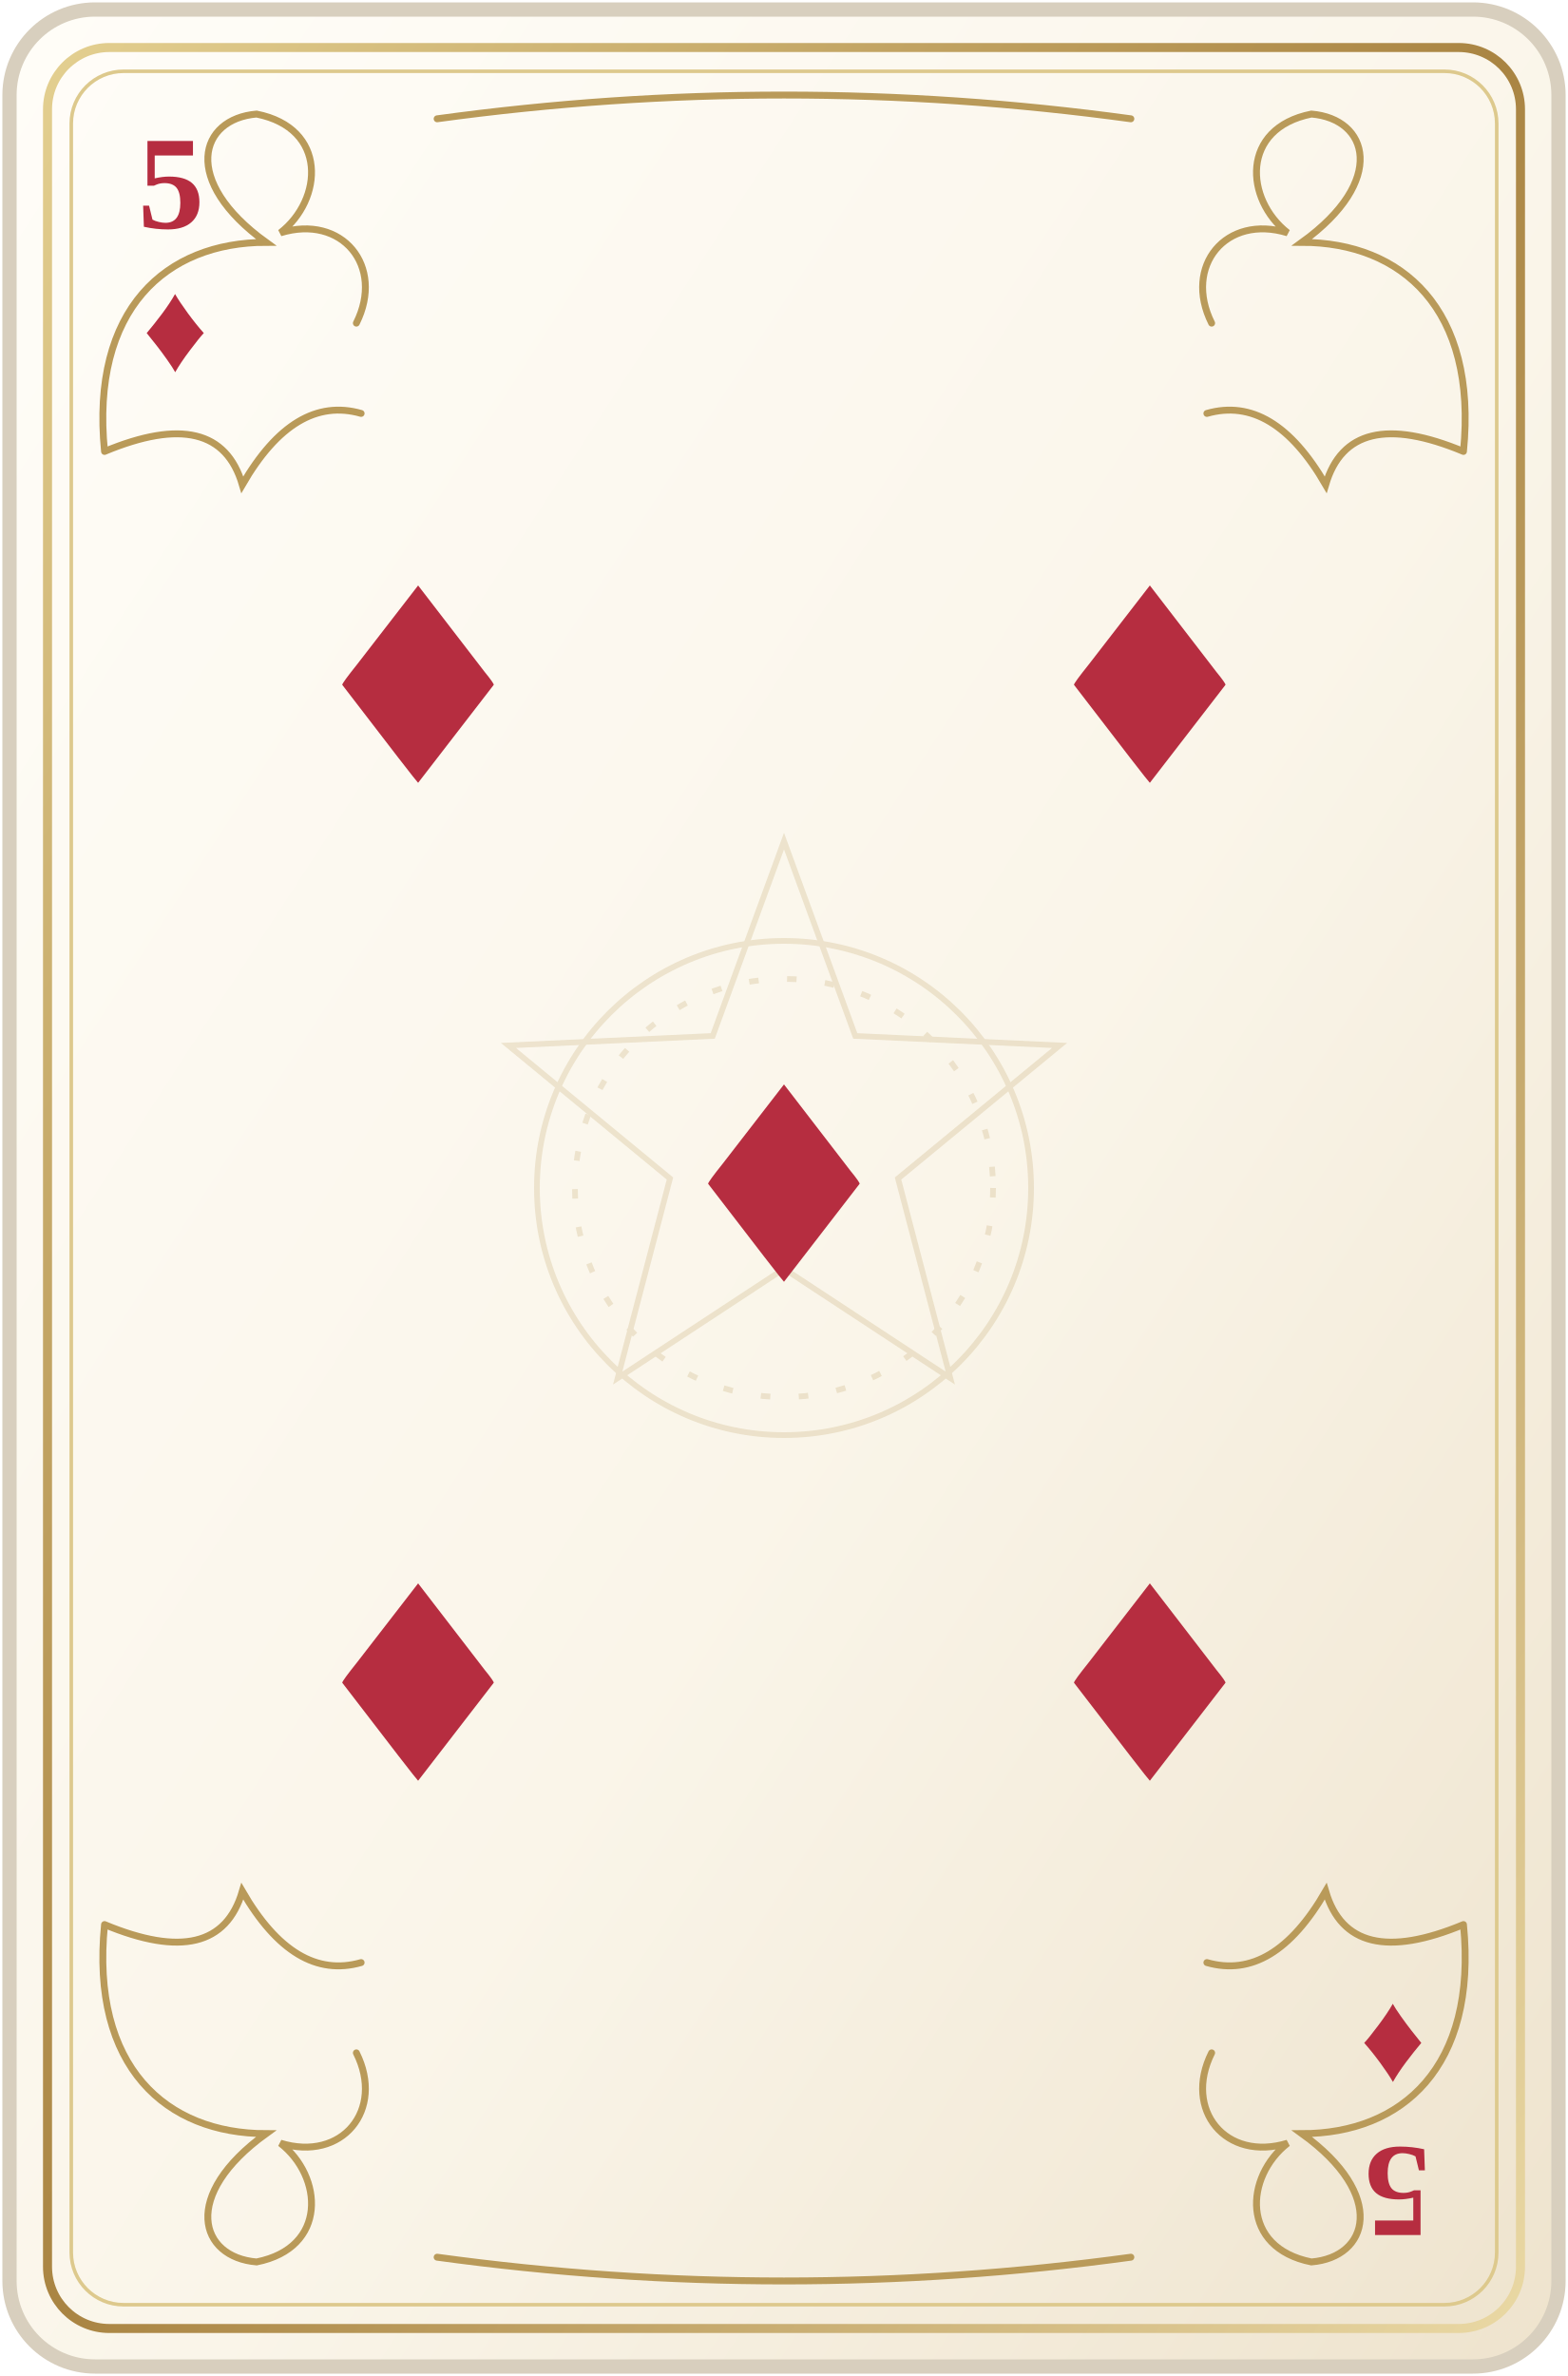
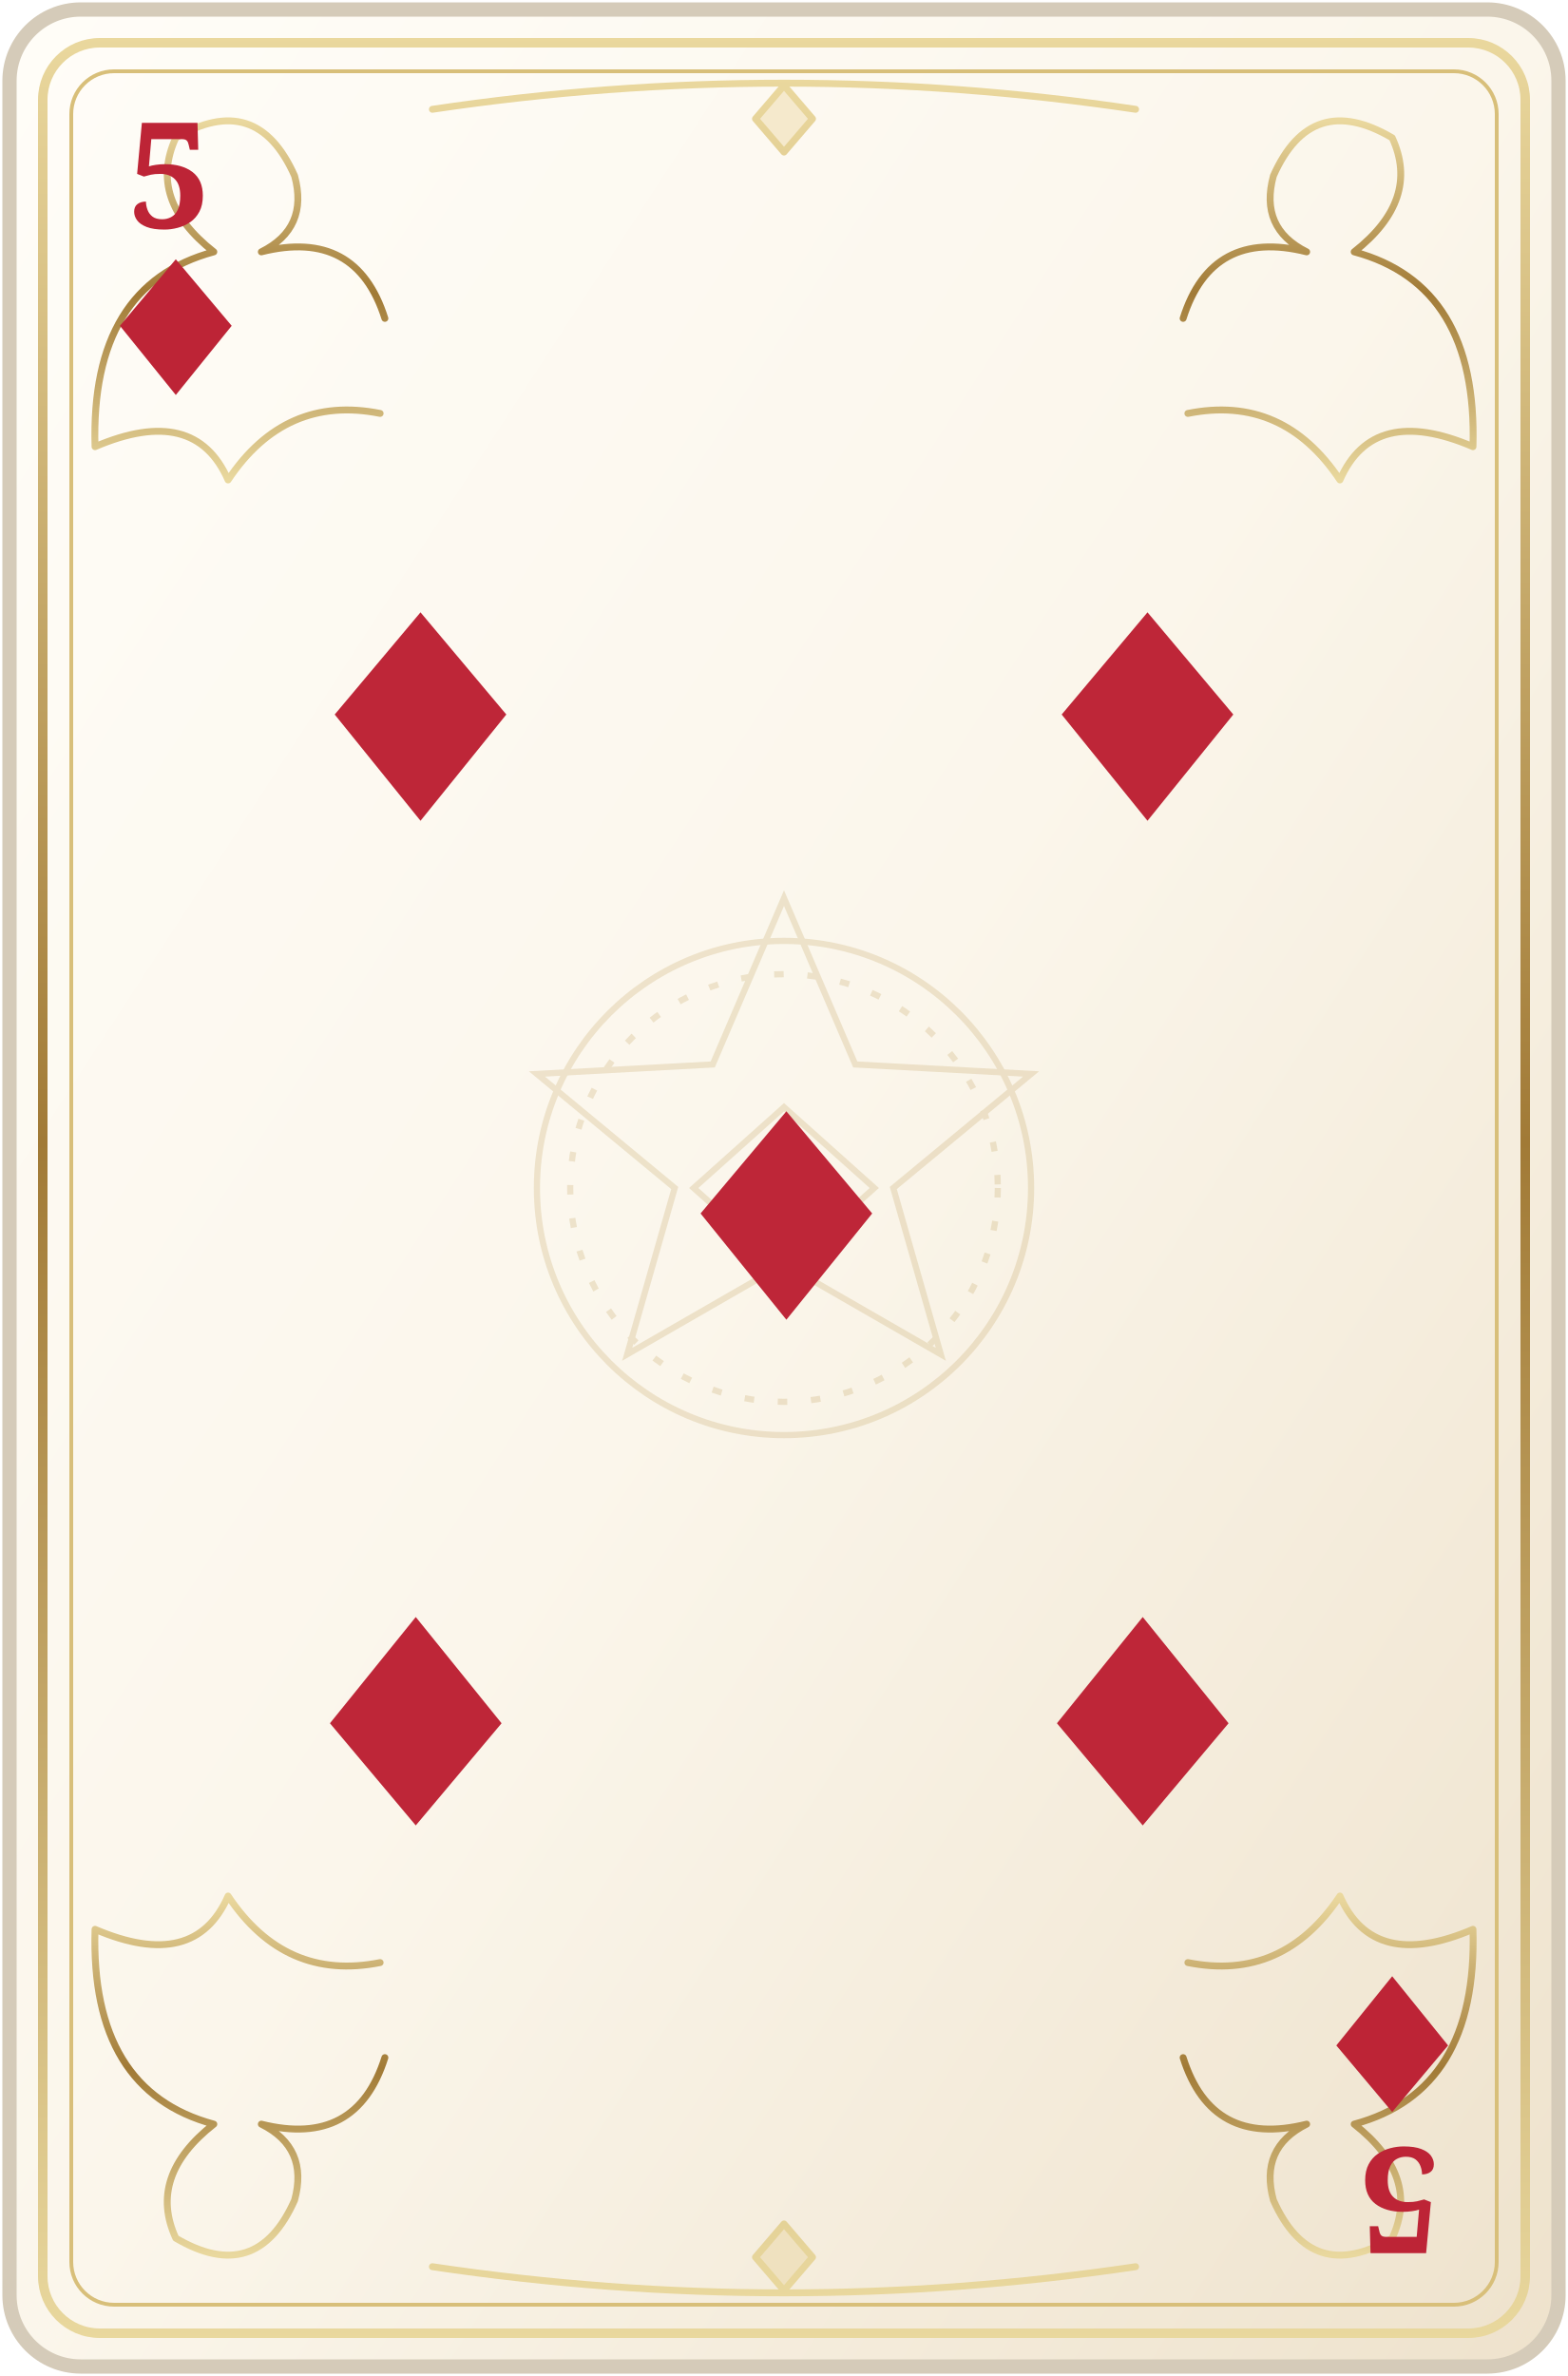
<svg xmlns="http://www.w3.org/2000/svg" width="330" height="500" viewBox="0 0 330 500">
  <defs>
    <linearGradient id="paper" x1="0" y1="0" x2="1" y2="1">
      <stop stop-color="#fffdf8" />
-       <stop offset=".56" stop-color="#faf5e9" />
-       <stop offset="1" stop-color="#eee3cd" />
+       <stop offset=".50" stop-color="#fbf6eb" />
+       <stop offset="1" stop-color="#eee2cc" />
    </linearGradient>
-     <linearGradient id="gold" x1="0" y1="0" x2="1" y2="1">
-       <stop stop-color="#e4d091" />
-       <stop offset=".5" stop-color="#a98442" />
-       <stop offset="1" stop-color="#ead9a5" />
+     <linearGradient id="goldLine" x1="0" y1="0" x2="0" y2="1">
+       <stop stop-color="#ead89e" />
+       <stop offset=".48" stop-color="#a17a36" />
+       <stop offset="1" stop-color="#e9d89e" />
    </linearGradient>
-     <linearGradient id="robeFill" x1="0" y1="0" x2="1" y2="1">
-       <stop stop-color="#dc855b" />
-       <stop offset=".48" stop-color="#b34736" />
-       <stop offset="1" stop-color="#15222e" />
+     <linearGradient id="costume" x1="0" y1="0" x2="1" y2="1">
+       <stop stop-color="#df8256" />
+       <stop offset=".45" stop-color="#b33a31" />
+       <stop offset="1" stop-color="#17232b" />
    </linearGradient>
  </defs>
-   <rect x="2" y="2" width="326" height="496" rx="18" fill="url(#paper)" stroke="#d8cfbe" stroke-width="3" />
-   <rect x="10" y="10" width="310" height="480" rx="13" fill="none" stroke="url(#gold)" stroke-width="1.9" />
-   <rect x="15" y="15" width="300" height="470" rx="11" fill="none" stroke="#ddc98d" stroke-width=".75" />
-   <g fill="none" stroke="#b99a59" stroke-width="1.45" stroke-linecap="round">
-     <path d="M22 95 C19 65 35 51 56 51 C38 38 42 25 54 24 C69 27 68 42 59 49 C72 45 81 56 75 68 M22 95 Q46 85 51 102 Q62 83 76 87" />
-     <path d="M308 95 C311 65 295 51 274 51 C292 38 288 25 276 24 C261 27 262 42 271 49 C258 45 249 56 255 68 M308 95 Q284 85 279 102 Q268 83 254 87" />
-     <path d="M22 405 C19 435 35 449 56 449 C38 462 42 475 54 476 C69 473 68 458 59 451 C72 455 81 444 75 432 M22 405 Q46 415 51 398 Q62 417 76 413" />
-     <path d="M308 405 C311 435 295 449 274 449 C292 462 288 475 276 476 C261 473 262 458 271 451 C258 455 249 444 255 432 M308 405 Q284 415 279 398 Q268 417 254 413" />
-     <path d="M92 25 Q165 15 238 25 M92 475 Q165 485 238 475" />
+   <rect x="2" y="2" width="326" height="496" rx="15" fill="url(#paper)" stroke="#d5cbb9" stroke-width="3" />
+   <rect x="9" y="9" width="312" height="482" rx="12" fill="none" stroke="url(#goldLine)" stroke-width="2" />
+   <rect x="15" y="15" width="300" height="470" rx="9" fill="none" stroke="#d8bf7a" stroke-width=".8" />
+   <g fill="none" stroke="url(#goldLine)" stroke-width="1.45" stroke-linecap="round" stroke-linejoin="round">
+     <path d="M20 94 Q19 60 45 53 Q31 42 37 29 Q54 19 62 37 Q65 48 55 53 Q75 48 81 67 M20 94 Q41 85 48 101 Q60 83 80 87" />
+     <path d="M310 94 Q311 60 285 53 Q299 42 293 29 Q276 19 268 37 Q265 48 275 53 Q255 48 249 67 M310 94 Q289 85 282 101 Q270 83 250 87" />
+     <path d="M20 406 Q19 440 45 447 Q31 458 37 471 Q54 481 62 463 Q65 452 55 447 Q75 452 81 433 M20 406 Q41 415 48 399 Q60 417 80 413" />
+     <path d="M310 406 Q311 440 285 447 Q299 458 293 471 Q276 481 268 463 Q265 452 275 447 Q255 452 249 433 M310 406 Q289 415 282 399 Q270 417 250 413" />
+     <path d="M91 23 Q165 12 239 23 M91 477 Q165 488 239 477" />
+     <path d="M165 18 l6 7 -6 7 -6 -7z M165 468 l6 7 -6 7 -6 -7z" fill="#e4cc87" fill-opacity=".35" />
  </g>
-   <g font-family="Georgia,'Times New Roman',serif" font-weight="700" fill="#b62d40">
-     <text x="29" y="48" font-size="28">5</text>
-     <text x="30" y="78" font-size="27">♦</text>
-     <g transform="translate(330 500) rotate(180)">
-       <text x="29" y="48" font-size="28">5</text>
-       <text x="30" y="78" font-size="27">♦</text>
+   <g font-family="Georgia,serif" font-weight="700" fill="#bd2436">
+     <text x="27" y="48" font-size="31">5</text>
+     <g transform="translate(23 54) scale(.28)" fill="#bd2436">
+       <path d="M50 2 L92 52 L50 104 L8 52 Z" />
    </g>
  </g>
-   <g fill="none" stroke="#b99a59" stroke-width="1.2" opacity=".22">
+   <g transform="translate(330 500) rotate(180)" font-family="Georgia,serif" font-weight="700" fill="#bd2436">
+     <text x="27" y="48" font-size="31">5</text>
+     <g transform="translate(23 55) scale(.28)" fill="#bd2436">
+       <path d="M50 2 L92 52 L50 104 L8 52 Z" />
+     </g>
+   </g>
+   <g fill="none" stroke="#b9974c" stroke-width="1.3" opacity=".22">
    <circle cx="165" cy="250" r="52" />
-     <circle cx="165" cy="250" r="44" stroke-dasharray="2 6" />
-     <path d="M165 177 L180 218 L223 220 L189 248 L200 290 L165 267 L130 290 L141 248 L107 220 L150 218 Z" />
+     <circle cx="165" cy="250" r="45" stroke-dasharray="2 5" />
+     <path d="M165 189 L180 224 L217 226 L188 250 L198 285 L165 266 L132 285 L142 250 L113 226 L150 224 Z" />
+     <path d="M146 250 l19 -17 19 17 -19 17z" />
  </g>
-   <text x="88" y="145" text-anchor="middle" dominant-baseline="central" font-family="Georgia,serif" font-size="57" fill="#b62d40">♦</text>
-   <text x="242" y="145" text-anchor="middle" dominant-baseline="central" font-family="Georgia,serif" font-size="57" fill="#b62d40">♦</text>
-   <text x="165" y="250" text-anchor="middle" dominant-baseline="central" font-family="Georgia,serif" font-size="57" fill="#b62d40">♦</text>
-   <text x="88" y="355" text-anchor="middle" dominant-baseline="central" font-family="Georgia,serif" font-size="57" fill="#b62d40">♦</text>
-   <text x="242" y="355" text-anchor="middle" dominant-baseline="central" font-family="Georgia,serif" font-size="57" fill="#b62d40">♦</text>
+   <g transform="translate(67 128) rotate(0 21 23) scale(0.43)" opacity="0.99" fill="#bd2436">
+     <path d="M50 2 L92 52 L50 104 L8 52 Z" />
+   </g>
+   <g transform="translate(220 128) rotate(0 21 23) scale(0.43)" opacity="0.99" fill="#bd2436">
+     <path d="M50 2 L92 52 L50 104 L8 52 Z" />
+   </g>
+   <g transform="translate(144 233) rotate(0 21 23) scale(0.43)" opacity="0.99" fill="#bd2436">
+     <path d="M50 2 L92 52 L50 104 L8 52 Z" />
+   </g>
+   <g transform="translate(67 339) rotate(180 21 23) scale(0.43)" opacity="0.99" fill="#bd2436">
+     <path d="M50 2 L92 52 L50 104 L8 52 Z" />
+   </g>
+   <g transform="translate(220 339) rotate(180 21 23) scale(0.43)" opacity="0.99" fill="#bd2436">
+     <path d="M50 2 L92 52 L50 104 L8 52 Z" />
+   </g>
</svg>
